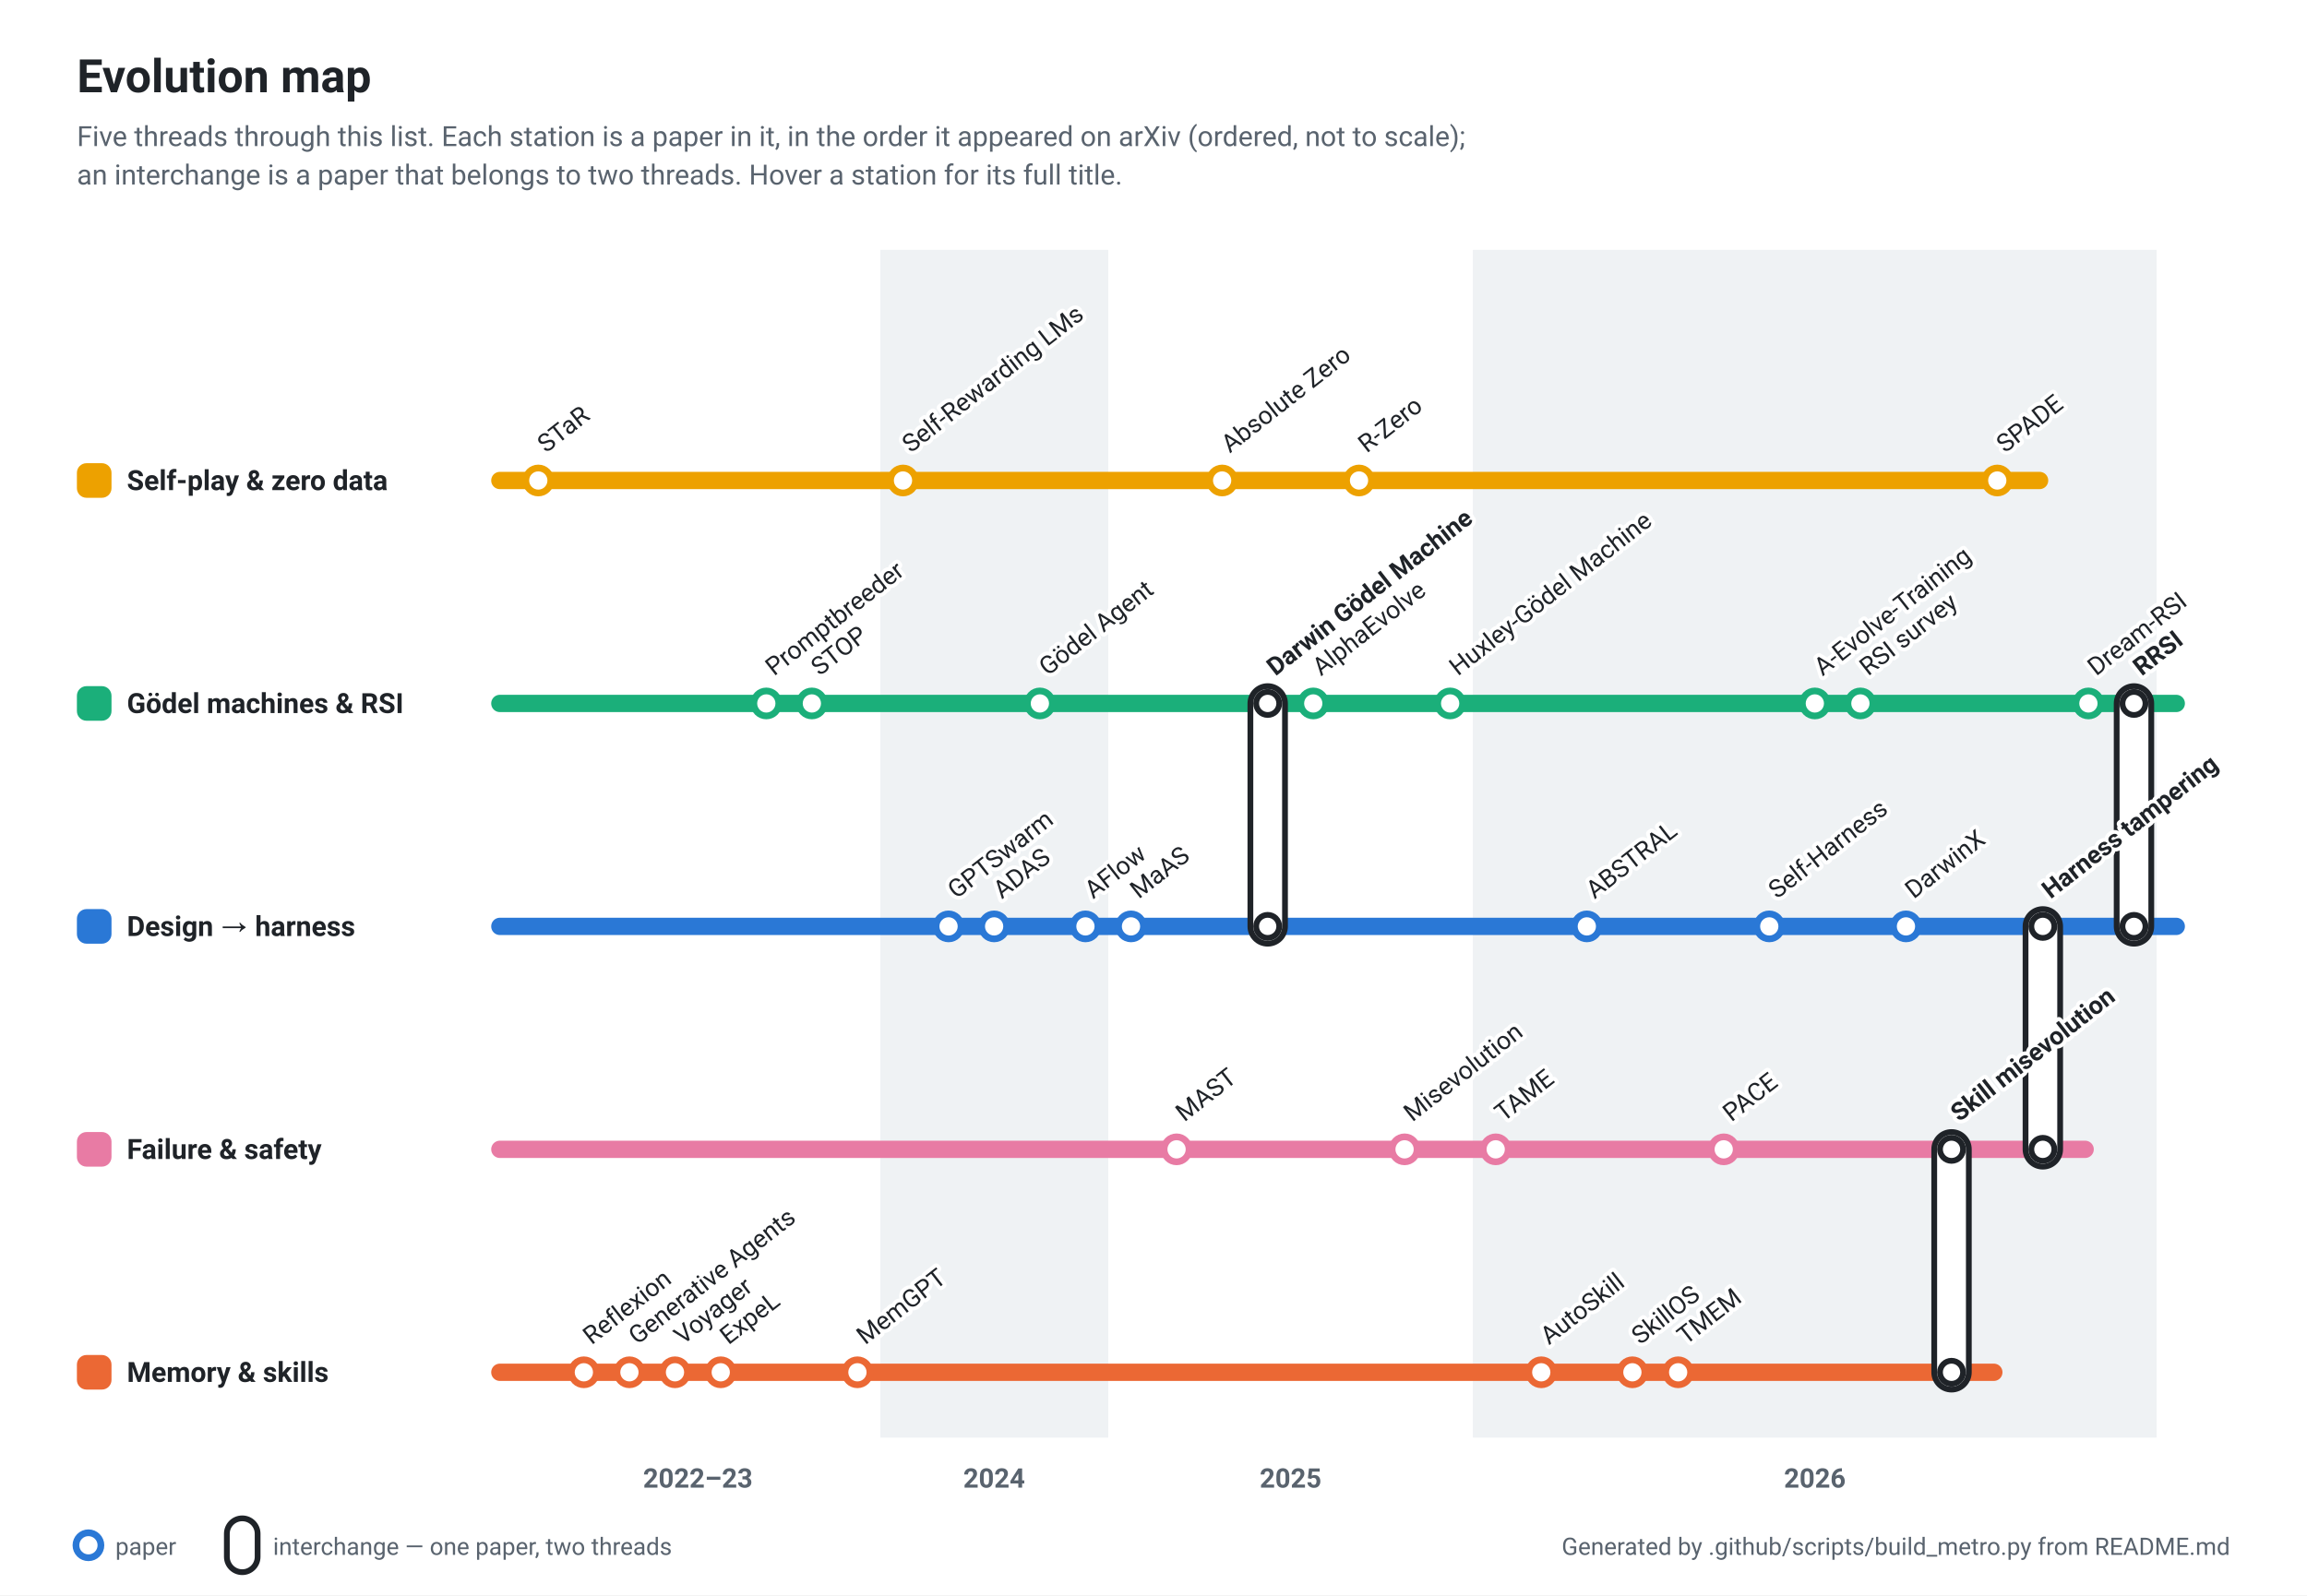
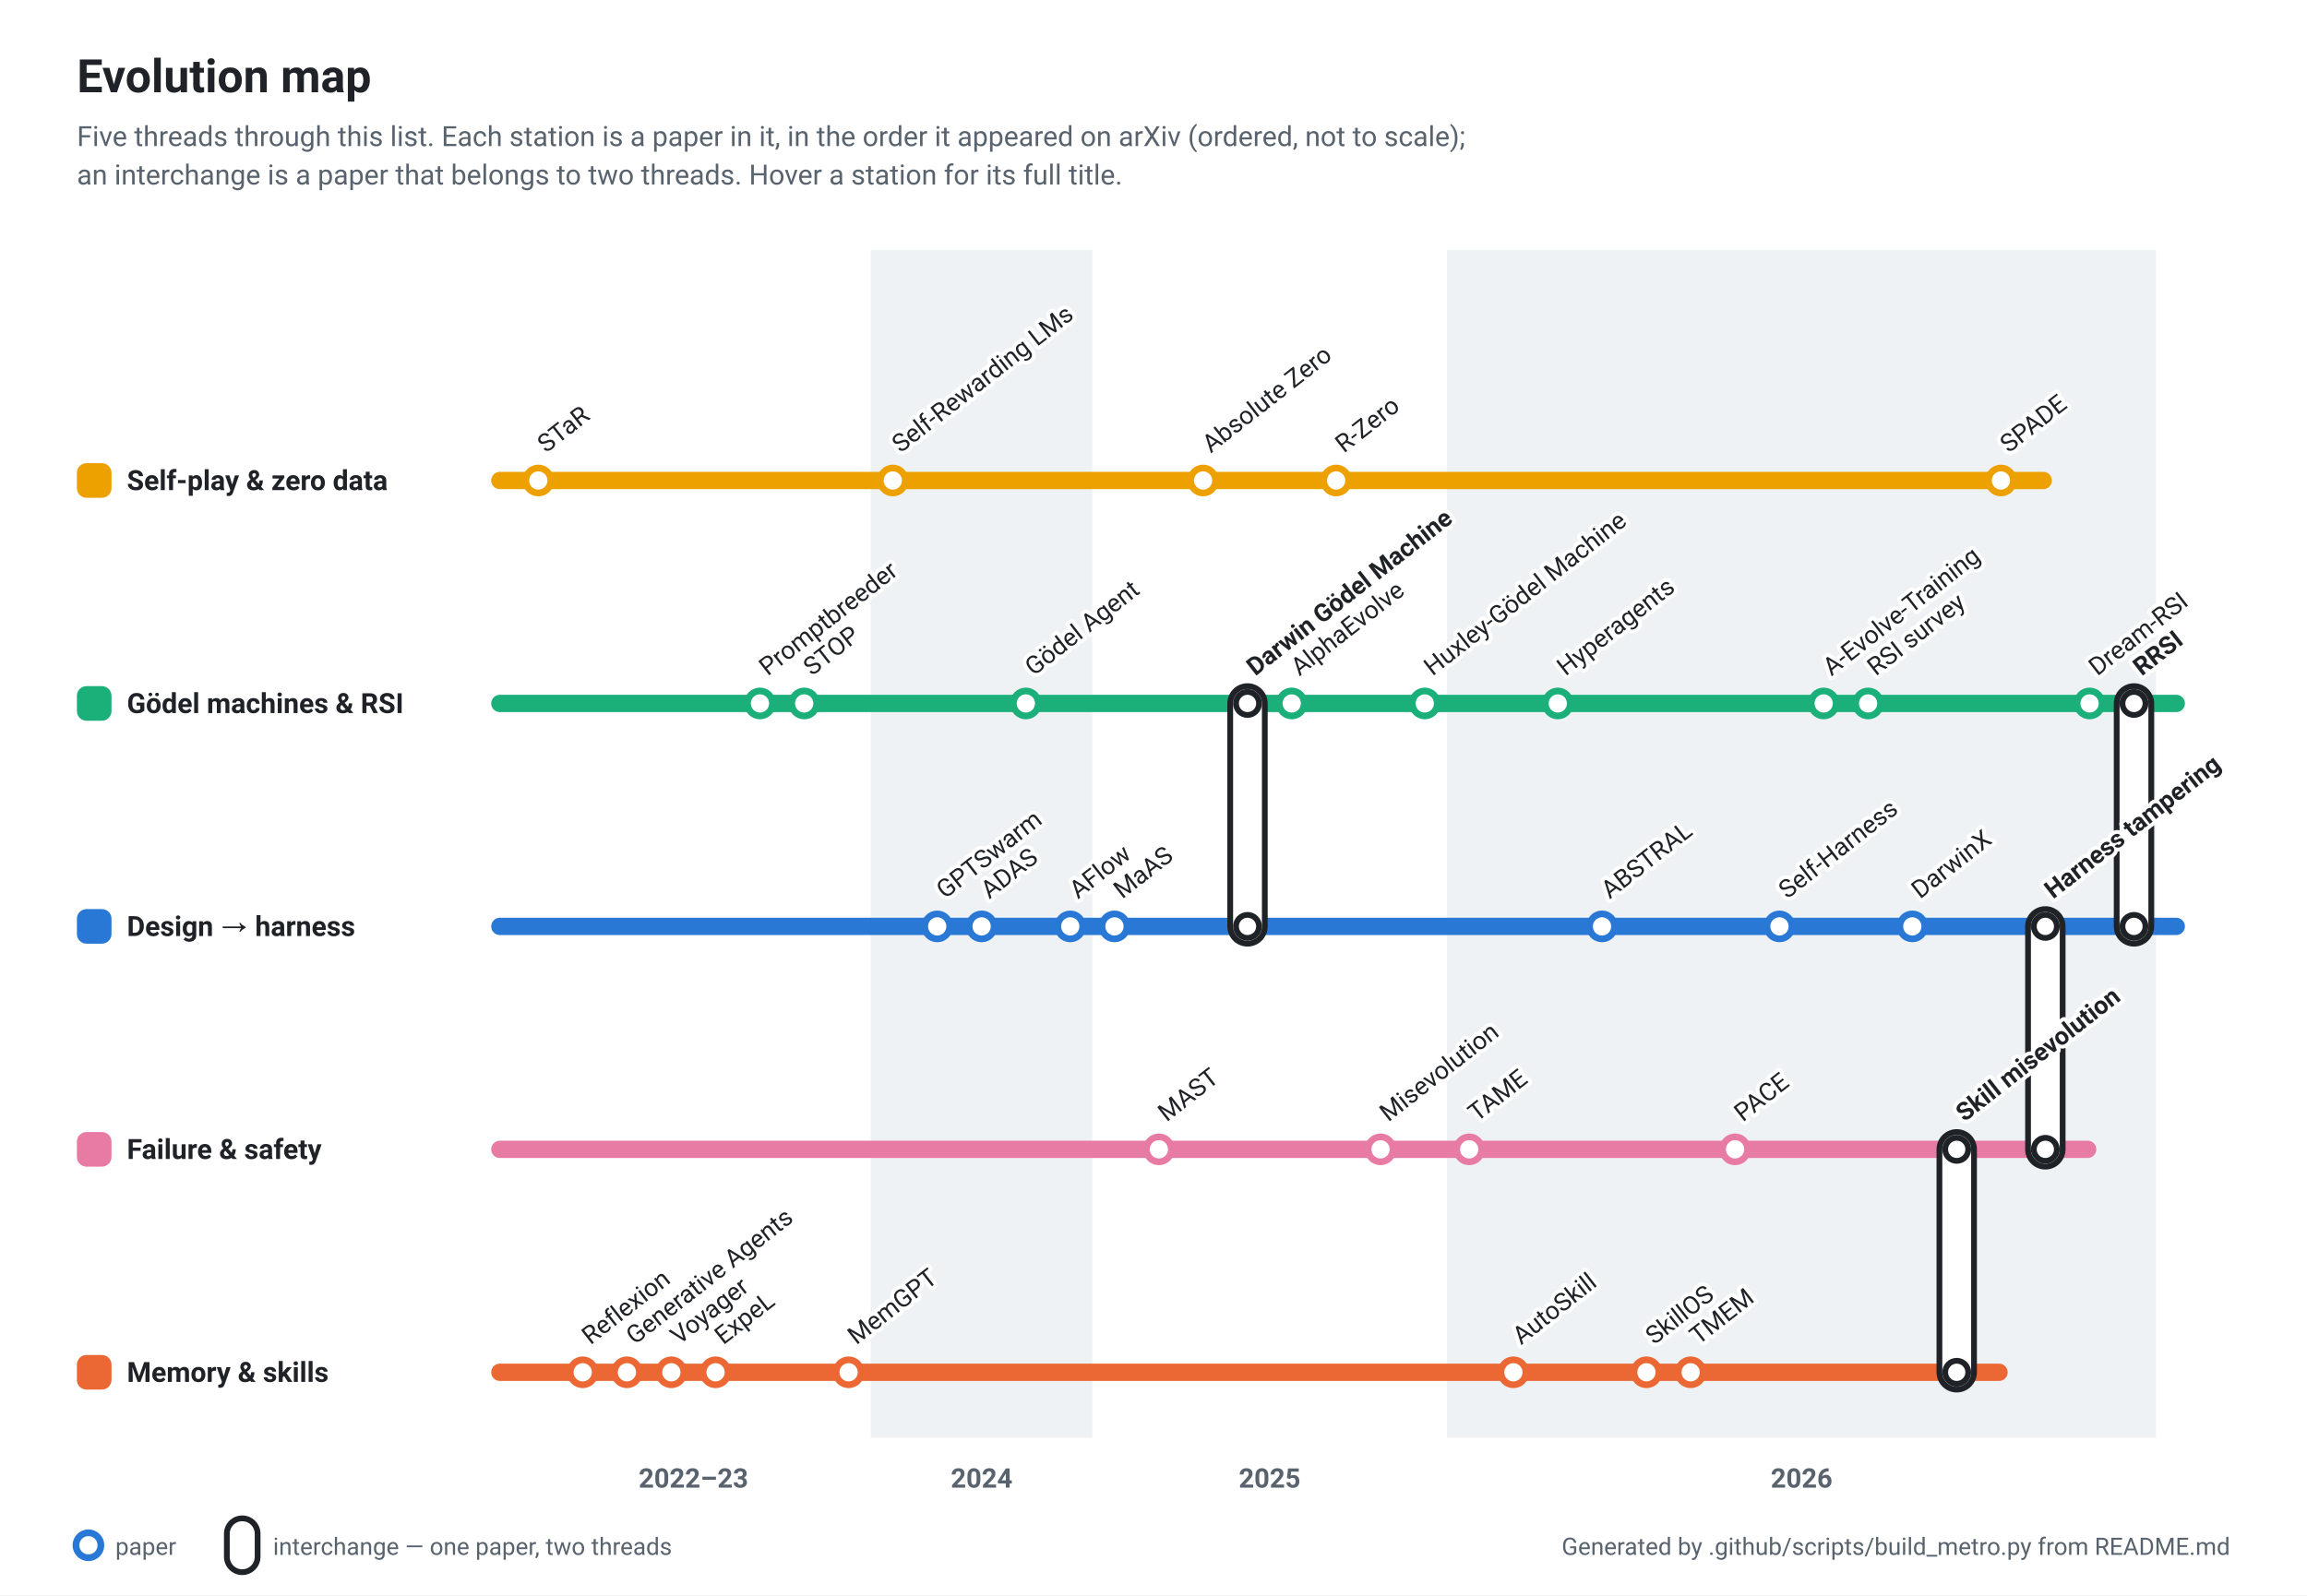
<svg xmlns="http://www.w3.org/2000/svg" width="1200" height="830" viewBox="0 0 1200 830" role="img" aria-label="Evolution map: five threads of self-evolving agent research drawn as metro lines, stations ordered by arXiv date">
  <rect width="1200" height="830" fill="#ffffff" />
  <g font-family="-apple-system,'Segoe UI',Roboto,Helvetica,Arial,sans-serif">
    <text x="40" y="48" font-size="24" font-weight="700" fill="#1f2328">Evolution map</text>
    <text x="40" y="76" font-size="14.5" fill="#59636e">Five threads through this list. Each station is a paper in it, in the order it appeared on arXiv (ordered, not to scale);</text>
    <text x="40" y="96" font-size="14.5" fill="#59636e">an interchange is a paper that belongs to two threads. Hover a station for its full title.</text>
-     <text x="363.0" y="774" font-size="14" font-weight="700" text-anchor="middle" fill="#59636e">2022–23</text>
-     <rect x="457.9" y="130" width="118.6" height="618" fill="#d8dee4" opacity="0.4" />
-     <text x="517.1" y="774" font-size="14" font-weight="700" text-anchor="middle" fill="#59636e">2024</text>
-     <text x="671.3" y="774" font-size="14" font-weight="700" text-anchor="middle" fill="#59636e">2025</text>
-     <rect x="766.1" y="130" width="355.7" height="618" fill="#d8dee4" opacity="0.4" />
-     <text x="944.0" y="774" font-size="14" font-weight="700" text-anchor="middle" fill="#59636e">2026</text>
-     <path d="M260 250 H1060.9" stroke="#eda100" stroke-width="9" stroke-linecap="round" />
+     <text x="360.7" y="774" font-size="14" font-weight="700" text-anchor="middle" fill="#59636e">2022–23</text>
+     <rect x="452.9" y="130" width="115.3" height="618" fill="#d8dee4" opacity="0.4" />
+     <text x="510.6" y="774" font-size="14" font-weight="700" text-anchor="middle" fill="#59636e">2024</text>
+     <text x="660.4" y="774" font-size="14" font-weight="700" text-anchor="middle" fill="#59636e">2025</text>
+     <rect x="752.6" y="130" width="368.9" height="618" fill="#d8dee4" opacity="0.4" />
+     <text x="937.1" y="774" font-size="14" font-weight="700" text-anchor="middle" fill="#59636e">2026</text>
+     <path d="M260 250 H1062.8" stroke="#eda100" stroke-width="9" stroke-linecap="round" />
    <rect x="40" y="241" width="18" height="18" rx="5" fill="#eda100" />
    <text x="66" y="255" font-size="14.5" font-weight="600" fill="#1f2328">Self-play &amp; zero data</text>
    <path d="M260 366 H1132.0" stroke="#1baf7a" stroke-width="9" stroke-linecap="round" />
    <rect x="40" y="357" width="18" height="18" rx="5" fill="#1baf7a" />
    <text x="66" y="371" font-size="14.5" font-weight="600" fill="#1f2328">Gödel machines &amp; RSI</text>
    <path d="M260 482 H1132.0" stroke="#2a78d6" stroke-width="9" stroke-linecap="round" />
    <rect x="40" y="473" width="18" height="18" rx="5" fill="#2a78d6" />
    <text x="66" y="487" font-size="14.5" font-weight="600" fill="#1f2328">Design → harness</text>
-     <path d="M260 598 H1084.6" stroke="#e87ba4" stroke-width="9" stroke-linecap="round" />
+     <path d="M260 598 H1085.9" stroke="#e87ba4" stroke-width="9" stroke-linecap="round" />
    <rect x="40" y="589" width="18" height="18" rx="5" fill="#e87ba4" />
    <text x="66" y="603" font-size="14.5" font-weight="600" fill="#1f2328">Failure &amp; safety</text>
-     <path d="M260 714 H1037.1" stroke="#eb6834" stroke-width="9" stroke-linecap="round" />
+     <path d="M260 714 H1039.8" stroke="#eb6834" stroke-width="9" stroke-linecap="round" />
    <rect x="40" y="705" width="18" height="18" rx="5" fill="#eb6834" />
    <text x="66" y="719" font-size="14.5" font-weight="600" fill="#1f2328">Memory &amp; skills</text>
-     <rect x="650.4" y="357" width="18" height="134" rx="9" fill="#ffffff" stroke="#1f2328" stroke-width="3" />
+     <rect x="639.9" y="357" width="18" height="134" rx="9" fill="#ffffff" stroke="#1f2328" stroke-width="3" />
    <rect x="1101.0" y="357" width="18" height="134" rx="9" fill="#ffffff" stroke="#1f2328" stroke-width="3" />
-     <rect x="1053.6" y="473" width="18" height="134" rx="9" fill="#ffffff" stroke="#1f2328" stroke-width="3" />
-     <rect x="1006.1" y="589" width="18" height="134" rx="9" fill="#ffffff" stroke="#1f2328" stroke-width="3" />
+     <rect x="1054.9" y="473" width="18" height="134" rx="9" fill="#ffffff" stroke="#1f2328" stroke-width="3" />
+     <rect x="1008.8" y="589" width="18" height="134" rx="9" fill="#ffffff" stroke="#1f2328" stroke-width="3" />
    <circle cx="280.0" cy="250" r="6.5" fill="#ffffff" stroke="#eda100" stroke-width="3.5" />
    <text x="284.0" y="236" transform="rotate(-38 284.0 236)" font-size="13" fill="#1f2328" stroke="#ffffff" stroke-width="4" stroke-linejoin="round" paint-order="stroke">STaR</text>
-     <circle cx="469.7" cy="250" r="6.5" fill="#ffffff" stroke="#eda100" stroke-width="3.5" />
-     <text x="473.7" y="236" transform="rotate(-38 473.7 236)" font-size="13" fill="#1f2328" stroke="#ffffff" stroke-width="4" stroke-linejoin="round" paint-order="stroke">Self-Rewarding LMs</text>
-     <circle cx="635.7" cy="250" r="6.5" fill="#ffffff" stroke="#eda100" stroke-width="3.5" />
-     <text x="639.7" y="236" transform="rotate(-38 639.7 236)" font-size="13" fill="#1f2328" stroke="#ffffff" stroke-width="4" stroke-linejoin="round" paint-order="stroke">Absolute Zero</text>
-     <circle cx="706.9" cy="250" r="6.5" fill="#ffffff" stroke="#eda100" stroke-width="3.5" />
-     <text x="710.9" y="236" transform="rotate(-38 710.9 236)" font-size="13" fill="#1f2328" stroke="#ffffff" stroke-width="4" stroke-linejoin="round" paint-order="stroke">R-Zero</text>
-     <circle cx="1038.9" cy="250" r="6.5" fill="#ffffff" stroke="#eda100" stroke-width="3.5" />
-     <text x="1042.9" y="236" transform="rotate(-38 1042.9 236)" font-size="13" fill="#1f2328" stroke="#ffffff" stroke-width="4" stroke-linejoin="round" paint-order="stroke">SPADE</text>
-     <circle cx="398.6" cy="366" r="6.5" fill="#ffffff" stroke="#1baf7a" stroke-width="3.5" />
-     <text x="402.6" y="352" transform="rotate(-38 402.6 352)" font-size="13" fill="#1f2328" stroke="#ffffff" stroke-width="4" stroke-linejoin="round" paint-order="stroke">Promptbreeder</text>
-     <circle cx="422.3" cy="366" r="6.5" fill="#ffffff" stroke="#1baf7a" stroke-width="3.5" />
-     <text x="426.3" y="352" transform="rotate(-38 426.3 352)" font-size="13" fill="#1f2328" stroke="#ffffff" stroke-width="4" stroke-linejoin="round" paint-order="stroke">STOP</text>
-     <circle cx="540.9" cy="366" r="6.5" fill="#ffffff" stroke="#1baf7a" stroke-width="3.5" />
-     <text x="544.9" y="352" transform="rotate(-38 544.9 352)" font-size="13" fill="#1f2328" stroke="#ffffff" stroke-width="4" stroke-linejoin="round" paint-order="stroke">Gödel Agent</text>
-     <circle cx="659.4" cy="366" r="6" fill="#ffffff" stroke="#1f2328" stroke-width="3" />
-     <text x="663.4" y="352" transform="rotate(-38 663.4 352)" font-size="13" fill="#1f2328" stroke="#ffffff" stroke-width="4" stroke-linejoin="round" paint-order="stroke" font-weight="700">Darwin Gödel Machine</text>
-     <circle cx="683.1" cy="366" r="6.5" fill="#ffffff" stroke="#1baf7a" stroke-width="3.5" />
-     <text x="687.1" y="352" transform="rotate(-38 687.1 352)" font-size="13" fill="#1f2328" stroke="#ffffff" stroke-width="4" stroke-linejoin="round" paint-order="stroke">AlphaEvolve</text>
-     <circle cx="754.3" cy="366" r="6.5" fill="#ffffff" stroke="#1baf7a" stroke-width="3.5" />
-     <text x="758.3" y="352" transform="rotate(-38 758.3 352)" font-size="13" fill="#1f2328" stroke="#ffffff" stroke-width="4" stroke-linejoin="round" paint-order="stroke">Huxley-Gödel Machine</text>
-     <circle cx="944.0" cy="366" r="6.5" fill="#ffffff" stroke="#1baf7a" stroke-width="3.5" />
-     <text x="948.0" y="352" transform="rotate(-38 948.0 352)" font-size="13" fill="#1f2328" stroke="#ffffff" stroke-width="4" stroke-linejoin="round" paint-order="stroke">A-Evolve-Training</text>
-     <circle cx="967.7" cy="366" r="6.5" fill="#ffffff" stroke="#1baf7a" stroke-width="3.5" />
-     <text x="971.7" y="352" transform="rotate(-38 971.7 352)" font-size="13" fill="#1f2328" stroke="#ffffff" stroke-width="4" stroke-linejoin="round" paint-order="stroke">RSI survey</text>
-     <circle cx="1086.3" cy="366" r="6.5" fill="#ffffff" stroke="#1baf7a" stroke-width="3.5" />
-     <text x="1090.3" y="352" transform="rotate(-38 1090.3 352)" font-size="13" fill="#1f2328" stroke="#ffffff" stroke-width="4" stroke-linejoin="round" paint-order="stroke">Dream-RSI</text>
+     <circle cx="464.4" cy="250" r="6.5" fill="#ffffff" stroke="#eda100" stroke-width="3.5" />
+     <text x="468.4" y="236" transform="rotate(-38 468.4 236)" font-size="13" fill="#1f2328" stroke="#ffffff" stroke-width="4" stroke-linejoin="round" paint-order="stroke">Self-Rewarding LMs</text>
+     <circle cx="625.8" cy="250" r="6.5" fill="#ffffff" stroke="#eda100" stroke-width="3.5" />
+     <text x="629.8" y="236" transform="rotate(-38 629.8 236)" font-size="13" fill="#1f2328" stroke="#ffffff" stroke-width="4" stroke-linejoin="round" paint-order="stroke">Absolute Zero</text>
+     <circle cx="695.0" cy="250" r="6.5" fill="#ffffff" stroke="#eda100" stroke-width="3.5" />
+     <text x="699.0" y="236" transform="rotate(-38 699.0 236)" font-size="13" fill="#1f2328" stroke="#ffffff" stroke-width="4" stroke-linejoin="round" paint-order="stroke">R-Zero</text>
+     <circle cx="1040.8" cy="250" r="6.5" fill="#ffffff" stroke="#eda100" stroke-width="3.5" />
+     <text x="1044.8" y="236" transform="rotate(-38 1044.8 236)" font-size="13" fill="#1f2328" stroke="#ffffff" stroke-width="4" stroke-linejoin="round" paint-order="stroke">SPADE</text>
+     <circle cx="395.3" cy="366" r="6.5" fill="#ffffff" stroke="#1baf7a" stroke-width="3.5" />
+     <text x="399.3" y="352" transform="rotate(-38 399.3 352)" font-size="13" fill="#1f2328" stroke="#ffffff" stroke-width="4" stroke-linejoin="round" paint-order="stroke">Promptbreeder</text>
+     <circle cx="418.3" cy="366" r="6.5" fill="#ffffff" stroke="#1baf7a" stroke-width="3.5" />
+     <text x="422.3" y="352" transform="rotate(-38 422.3 352)" font-size="13" fill="#1f2328" stroke="#ffffff" stroke-width="4" stroke-linejoin="round" paint-order="stroke">STOP</text>
+     <circle cx="533.6" cy="366" r="6.5" fill="#ffffff" stroke="#1baf7a" stroke-width="3.5" />
+     <text x="537.6" y="352" transform="rotate(-38 537.6 352)" font-size="13" fill="#1f2328" stroke="#ffffff" stroke-width="4" stroke-linejoin="round" paint-order="stroke">Gödel Agent</text>
+     <circle cx="648.9" cy="366" r="6" fill="#ffffff" stroke="#1f2328" stroke-width="3" />
+     <text x="652.9" y="352" transform="rotate(-38 652.9 352)" font-size="13" fill="#1f2328" stroke="#ffffff" stroke-width="4" stroke-linejoin="round" paint-order="stroke" font-weight="700">Darwin Gödel Machine</text>
+     <circle cx="671.9" cy="366" r="6.5" fill="#ffffff" stroke="#1baf7a" stroke-width="3.5" />
+     <text x="675.9" y="352" transform="rotate(-38 675.9 352)" font-size="13" fill="#1f2328" stroke="#ffffff" stroke-width="4" stroke-linejoin="round" paint-order="stroke">AlphaEvolve</text>
+     <circle cx="741.1" cy="366" r="6.5" fill="#ffffff" stroke="#1baf7a" stroke-width="3.5" />
+     <text x="745.1" y="352" transform="rotate(-38 745.1 352)" font-size="13" fill="#1f2328" stroke="#ffffff" stroke-width="4" stroke-linejoin="round" paint-order="stroke">Huxley-Gödel Machine</text>
+     <circle cx="810.3" cy="366" r="6.5" fill="#ffffff" stroke="#1baf7a" stroke-width="3.5" />
+     <text x="814.3" y="352" transform="rotate(-38 814.3 352)" font-size="13" fill="#1f2328" stroke="#ffffff" stroke-width="4" stroke-linejoin="round" paint-order="stroke">Hyperagents</text>
+     <circle cx="948.6" cy="366" r="6.5" fill="#ffffff" stroke="#1baf7a" stroke-width="3.5" />
+     <text x="952.6" y="352" transform="rotate(-38 952.6 352)" font-size="13" fill="#1f2328" stroke="#ffffff" stroke-width="4" stroke-linejoin="round" paint-order="stroke">A-Evolve-Training</text>
+     <circle cx="971.7" cy="366" r="6.5" fill="#ffffff" stroke="#1baf7a" stroke-width="3.5" />
+     <text x="975.7" y="352" transform="rotate(-38 975.7 352)" font-size="13" fill="#1f2328" stroke="#ffffff" stroke-width="4" stroke-linejoin="round" paint-order="stroke">RSI survey</text>
+     <circle cx="1086.9" cy="366" r="6.5" fill="#ffffff" stroke="#1baf7a" stroke-width="3.5" />
+     <text x="1090.9" y="352" transform="rotate(-38 1090.9 352)" font-size="13" fill="#1f2328" stroke="#ffffff" stroke-width="4" stroke-linejoin="round" paint-order="stroke">Dream-RSI</text>
    <circle cx="1110.0" cy="366" r="6" fill="#ffffff" stroke="#1f2328" stroke-width="3" />
    <text x="1114.0" y="352" transform="rotate(-38 1114.0 352)" font-size="13" fill="#1f2328" stroke="#ffffff" stroke-width="4" stroke-linejoin="round" paint-order="stroke" font-weight="700">RRSI</text>
-     <circle cx="493.4" cy="482" r="6.5" fill="#ffffff" stroke="#2a78d6" stroke-width="3.5" />
-     <text x="497.4" y="468" transform="rotate(-38 497.4 468)" font-size="13" fill="#1f2328" stroke="#ffffff" stroke-width="4" stroke-linejoin="round" paint-order="stroke">GPTSwarm</text>
-     <circle cx="517.1" cy="482" r="6.5" fill="#ffffff" stroke="#2a78d6" stroke-width="3.5" />
-     <text x="521.1" y="468" transform="rotate(-38 521.1 468)" font-size="13" fill="#1f2328" stroke="#ffffff" stroke-width="4" stroke-linejoin="round" paint-order="stroke">ADAS</text>
-     <circle cx="564.6" cy="482" r="6.5" fill="#ffffff" stroke="#2a78d6" stroke-width="3.5" />
-     <text x="568.6" y="468" transform="rotate(-38 568.6 468)" font-size="13" fill="#1f2328" stroke="#ffffff" stroke-width="4" stroke-linejoin="round" paint-order="stroke">AFlow</text>
-     <circle cx="588.3" cy="482" r="6.5" fill="#ffffff" stroke="#2a78d6" stroke-width="3.5" />
-     <text x="592.3" y="468" transform="rotate(-38 592.3 468)" font-size="13" fill="#1f2328" stroke="#ffffff" stroke-width="4" stroke-linejoin="round" paint-order="stroke">MaAS</text>
-     <circle cx="659.4" cy="482" r="6" fill="#ffffff" stroke="#1f2328" stroke-width="3" />
-     <circle cx="825.4" cy="482" r="6.5" fill="#ffffff" stroke="#2a78d6" stroke-width="3.5" />
-     <text x="829.4" y="468" transform="rotate(-38 829.4 468)" font-size="13" fill="#1f2328" stroke="#ffffff" stroke-width="4" stroke-linejoin="round" paint-order="stroke">ABSTRAL</text>
-     <circle cx="920.3" cy="482" r="6.5" fill="#ffffff" stroke="#2a78d6" stroke-width="3.5" />
-     <text x="924.3" y="468" transform="rotate(-38 924.3 468)" font-size="13" fill="#1f2328" stroke="#ffffff" stroke-width="4" stroke-linejoin="round" paint-order="stroke">Self-Harness</text>
-     <circle cx="991.4" cy="482" r="6.5" fill="#ffffff" stroke="#2a78d6" stroke-width="3.5" />
-     <text x="995.4" y="468" transform="rotate(-38 995.4 468)" font-size="13" fill="#1f2328" stroke="#ffffff" stroke-width="4" stroke-linejoin="round" paint-order="stroke">DarwinX</text>
-     <circle cx="1062.6" cy="482" r="6" fill="#ffffff" stroke="#1f2328" stroke-width="3" />
-     <text x="1066.6" y="468" transform="rotate(-38 1066.6 468)" font-size="13" fill="#1f2328" stroke="#ffffff" stroke-width="4" stroke-linejoin="round" paint-order="stroke" font-weight="700">Harness tampering</text>
+     <circle cx="487.5" cy="482" r="6.5" fill="#ffffff" stroke="#2a78d6" stroke-width="3.5" />
+     <text x="491.5" y="468" transform="rotate(-38 491.5 468)" font-size="13" fill="#1f2328" stroke="#ffffff" stroke-width="4" stroke-linejoin="round" paint-order="stroke">GPTSwarm</text>
+     <circle cx="510.6" cy="482" r="6.5" fill="#ffffff" stroke="#2a78d6" stroke-width="3.5" />
+     <text x="514.6" y="468" transform="rotate(-38 514.6 468)" font-size="13" fill="#1f2328" stroke="#ffffff" stroke-width="4" stroke-linejoin="round" paint-order="stroke">ADAS</text>
+     <circle cx="556.7" cy="482" r="6.5" fill="#ffffff" stroke="#2a78d6" stroke-width="3.5" />
+     <text x="560.7" y="468" transform="rotate(-38 560.7 468)" font-size="13" fill="#1f2328" stroke="#ffffff" stroke-width="4" stroke-linejoin="round" paint-order="stroke">AFlow</text>
+     <circle cx="579.7" cy="482" r="6.5" fill="#ffffff" stroke="#2a78d6" stroke-width="3.5" />
+     <text x="583.7" y="468" transform="rotate(-38 583.7 468)" font-size="13" fill="#1f2328" stroke="#ffffff" stroke-width="4" stroke-linejoin="round" paint-order="stroke">MaAS</text>
+     <circle cx="648.9" cy="482" r="6" fill="#ffffff" stroke="#1f2328" stroke-width="3" />
+     <circle cx="833.3" cy="482" r="6.5" fill="#ffffff" stroke="#2a78d6" stroke-width="3.5" />
+     <text x="837.3" y="468" transform="rotate(-38 837.3 468)" font-size="13" fill="#1f2328" stroke="#ffffff" stroke-width="4" stroke-linejoin="round" paint-order="stroke">ABSTRAL</text>
+     <circle cx="925.6" cy="482" r="6.5" fill="#ffffff" stroke="#2a78d6" stroke-width="3.5" />
+     <text x="929.6" y="468" transform="rotate(-38 929.6 468)" font-size="13" fill="#1f2328" stroke="#ffffff" stroke-width="4" stroke-linejoin="round" paint-order="stroke">Self-Harness</text>
+     <circle cx="994.7" cy="482" r="6.5" fill="#ffffff" stroke="#2a78d6" stroke-width="3.5" />
+     <text x="998.7" y="468" transform="rotate(-38 998.7 468)" font-size="13" fill="#1f2328" stroke="#ffffff" stroke-width="4" stroke-linejoin="round" paint-order="stroke">DarwinX</text>
+     <circle cx="1063.9" cy="482" r="6" fill="#ffffff" stroke="#1f2328" stroke-width="3" />
+     <text x="1067.9" y="468" transform="rotate(-38 1067.9 468)" font-size="13" fill="#1f2328" stroke="#ffffff" stroke-width="4" stroke-linejoin="round" paint-order="stroke" font-weight="700">Harness tampering</text>
    <circle cx="1110.0" cy="482" r="6" fill="#ffffff" stroke="#1f2328" stroke-width="3" />
-     <circle cx="612.0" cy="598" r="6.5" fill="#ffffff" stroke="#e87ba4" stroke-width="3.5" />
-     <text x="616.0" y="584" transform="rotate(-38 616.0 584)" font-size="13" fill="#1f2328" stroke="#ffffff" stroke-width="4" stroke-linejoin="round" paint-order="stroke">MAST</text>
-     <circle cx="730.6" cy="598" r="6.5" fill="#ffffff" stroke="#e87ba4" stroke-width="3.5" />
-     <text x="734.6" y="584" transform="rotate(-38 734.6 584)" font-size="13" fill="#1f2328" stroke="#ffffff" stroke-width="4" stroke-linejoin="round" paint-order="stroke">Misevolution</text>
-     <circle cx="778.0" cy="598" r="6.5" fill="#ffffff" stroke="#e87ba4" stroke-width="3.5" />
-     <text x="782.0" y="584" transform="rotate(-38 782.0 584)" font-size="13" fill="#1f2328" stroke="#ffffff" stroke-width="4" stroke-linejoin="round" paint-order="stroke">TAME</text>
-     <circle cx="896.6" cy="598" r="6.5" fill="#ffffff" stroke="#e87ba4" stroke-width="3.5" />
-     <text x="900.6" y="584" transform="rotate(-38 900.6 584)" font-size="13" fill="#1f2328" stroke="#ffffff" stroke-width="4" stroke-linejoin="round" paint-order="stroke">PACE</text>
-     <circle cx="1015.1" cy="598" r="6" fill="#ffffff" stroke="#1f2328" stroke-width="3" />
-     <text x="1019.1" y="584" transform="rotate(-38 1019.1 584)" font-size="13" fill="#1f2328" stroke="#ffffff" stroke-width="4" stroke-linejoin="round" paint-order="stroke" font-weight="700">Skill misevolution</text>
-     <circle cx="1062.6" cy="598" r="6" fill="#ffffff" stroke="#1f2328" stroke-width="3" />
-     <circle cx="303.7" cy="714" r="6.5" fill="#ffffff" stroke="#eb6834" stroke-width="3.5" />
-     <text x="307.7" y="700" transform="rotate(-38 307.7 700)" font-size="13" fill="#1f2328" stroke="#ffffff" stroke-width="4" stroke-linejoin="round" paint-order="stroke">Reflexion</text>
-     <circle cx="327.4" cy="714" r="6.5" fill="#ffffff" stroke="#eb6834" stroke-width="3.5" />
-     <text x="331.4" y="700" transform="rotate(-38 331.4 700)" font-size="13" fill="#1f2328" stroke="#ffffff" stroke-width="4" stroke-linejoin="round" paint-order="stroke">Generative Agents</text>
-     <circle cx="351.1" cy="714" r="6.5" fill="#ffffff" stroke="#eb6834" stroke-width="3.5" />
-     <text x="355.1" y="700" transform="rotate(-38 355.1 700)" font-size="13" fill="#1f2328" stroke="#ffffff" stroke-width="4" stroke-linejoin="round" paint-order="stroke">Voyager</text>
-     <circle cx="374.9" cy="714" r="6.5" fill="#ffffff" stroke="#eb6834" stroke-width="3.5" />
-     <text x="378.9" y="700" transform="rotate(-38 378.9 700)" font-size="13" fill="#1f2328" stroke="#ffffff" stroke-width="4" stroke-linejoin="round" paint-order="stroke">ExpeL</text>
-     <circle cx="446.0" cy="714" r="6.5" fill="#ffffff" stroke="#eb6834" stroke-width="3.5" />
-     <text x="450.0" y="700" transform="rotate(-38 450.0 700)" font-size="13" fill="#1f2328" stroke="#ffffff" stroke-width="4" stroke-linejoin="round" paint-order="stroke">MemGPT</text>
-     <circle cx="801.7" cy="714" r="6.5" fill="#ffffff" stroke="#eb6834" stroke-width="3.5" />
-     <text x="805.7" y="700" transform="rotate(-38 805.7 700)" font-size="13" fill="#1f2328" stroke="#ffffff" stroke-width="4" stroke-linejoin="round" paint-order="stroke">AutoSkill</text>
-     <circle cx="849.1" cy="714" r="6.5" fill="#ffffff" stroke="#eb6834" stroke-width="3.5" />
-     <text x="853.1" y="700" transform="rotate(-38 853.1 700)" font-size="13" fill="#1f2328" stroke="#ffffff" stroke-width="4" stroke-linejoin="round" paint-order="stroke">SkillOS</text>
-     <circle cx="872.9" cy="714" r="6.5" fill="#ffffff" stroke="#eb6834" stroke-width="3.5" />
-     <text x="876.9" y="700" transform="rotate(-38 876.9 700)" font-size="13" fill="#1f2328" stroke="#ffffff" stroke-width="4" stroke-linejoin="round" paint-order="stroke">TMEM</text>
-     <circle cx="1015.1" cy="714" r="6" fill="#ffffff" stroke="#1f2328" stroke-width="3" />
+     <circle cx="602.8" cy="598" r="6.5" fill="#ffffff" stroke="#e87ba4" stroke-width="3.5" />
+     <text x="606.8" y="584" transform="rotate(-38 606.8 584)" font-size="13" fill="#1f2328" stroke="#ffffff" stroke-width="4" stroke-linejoin="round" paint-order="stroke">MAST</text>
+     <circle cx="718.1" cy="598" r="6.5" fill="#ffffff" stroke="#e87ba4" stroke-width="3.5" />
+     <text x="722.1" y="584" transform="rotate(-38 722.1 584)" font-size="13" fill="#1f2328" stroke="#ffffff" stroke-width="4" stroke-linejoin="round" paint-order="stroke">Misevolution</text>
+     <circle cx="764.2" cy="598" r="6.5" fill="#ffffff" stroke="#e87ba4" stroke-width="3.5" />
+     <text x="768.2" y="584" transform="rotate(-38 768.2 584)" font-size="13" fill="#1f2328" stroke="#ffffff" stroke-width="4" stroke-linejoin="round" paint-order="stroke">TAME</text>
+     <circle cx="902.5" cy="598" r="6.5" fill="#ffffff" stroke="#e87ba4" stroke-width="3.5" />
+     <text x="906.5" y="584" transform="rotate(-38 906.5 584)" font-size="13" fill="#1f2328" stroke="#ffffff" stroke-width="4" stroke-linejoin="round" paint-order="stroke">PACE</text>
+     <circle cx="1017.8" cy="598" r="6" fill="#ffffff" stroke="#1f2328" stroke-width="3" />
+     <text x="1021.8" y="584" transform="rotate(-38 1021.8 584)" font-size="13" fill="#1f2328" stroke="#ffffff" stroke-width="4" stroke-linejoin="round" paint-order="stroke" font-weight="700">Skill misevolution</text>
+     <circle cx="1063.9" cy="598" r="6" fill="#ffffff" stroke="#1f2328" stroke-width="3" />
+     <circle cx="303.1" cy="714" r="6.5" fill="#ffffff" stroke="#eb6834" stroke-width="3.5" />
+     <text x="307.1" y="700" transform="rotate(-38 307.1 700)" font-size="13" fill="#1f2328" stroke="#ffffff" stroke-width="4" stroke-linejoin="round" paint-order="stroke">Reflexion</text>
+     <circle cx="326.1" cy="714" r="6.5" fill="#ffffff" stroke="#eb6834" stroke-width="3.5" />
+     <text x="330.1" y="700" transform="rotate(-38 330.1 700)" font-size="13" fill="#1f2328" stroke="#ffffff" stroke-width="4" stroke-linejoin="round" paint-order="stroke">Generative Agents</text>
+     <circle cx="349.2" cy="714" r="6.5" fill="#ffffff" stroke="#eb6834" stroke-width="3.5" />
+     <text x="353.2" y="700" transform="rotate(-38 353.2 700)" font-size="13" fill="#1f2328" stroke="#ffffff" stroke-width="4" stroke-linejoin="round" paint-order="stroke">Voyager</text>
+     <circle cx="372.2" cy="714" r="6.5" fill="#ffffff" stroke="#eb6834" stroke-width="3.5" />
+     <text x="376.2" y="700" transform="rotate(-38 376.2 700)" font-size="13" fill="#1f2328" stroke="#ffffff" stroke-width="4" stroke-linejoin="round" paint-order="stroke">ExpeL</text>
+     <circle cx="441.4" cy="714" r="6.5" fill="#ffffff" stroke="#eb6834" stroke-width="3.5" />
+     <text x="445.4" y="700" transform="rotate(-38 445.4 700)" font-size="13" fill="#1f2328" stroke="#ffffff" stroke-width="4" stroke-linejoin="round" paint-order="stroke">MemGPT</text>
+     <circle cx="787.2" cy="714" r="6.5" fill="#ffffff" stroke="#eb6834" stroke-width="3.5" />
+     <text x="791.2" y="700" transform="rotate(-38 791.2 700)" font-size="13" fill="#1f2328" stroke="#ffffff" stroke-width="4" stroke-linejoin="round" paint-order="stroke">AutoSkill</text>
+     <circle cx="856.4" cy="714" r="6.5" fill="#ffffff" stroke="#eb6834" stroke-width="3.5" />
+     <text x="860.4" y="700" transform="rotate(-38 860.4 700)" font-size="13" fill="#1f2328" stroke="#ffffff" stroke-width="4" stroke-linejoin="round" paint-order="stroke">SkillOS</text>
+     <circle cx="879.4" cy="714" r="6.5" fill="#ffffff" stroke="#eb6834" stroke-width="3.5" />
+     <text x="883.4" y="700" transform="rotate(-38 883.4 700)" font-size="13" fill="#1f2328" stroke="#ffffff" stroke-width="4" stroke-linejoin="round" paint-order="stroke">TMEM</text>
+     <circle cx="1017.8" cy="714" r="6" fill="#ffffff" stroke="#1f2328" stroke-width="3" />
    <circle cx="46" cy="804" r="6.5" fill="#ffffff" stroke="#2a78d6" stroke-width="3.5" />
    <text x="60" y="809" font-size="12.5" fill="#59636e">paper</text>
    <rect x="118" y="790" width="16" height="28" rx="8" fill="#ffffff" stroke="#1f2328" stroke-width="3" />
    <text x="142" y="809" font-size="12.5" fill="#59636e">interchange — one paper, two threads</text>
    <text x="1160" y="809" font-size="12.5" text-anchor="end" fill="#59636e">Generated by .github/scripts/build_metro.py from README.md</text>
  </g>
</svg>
